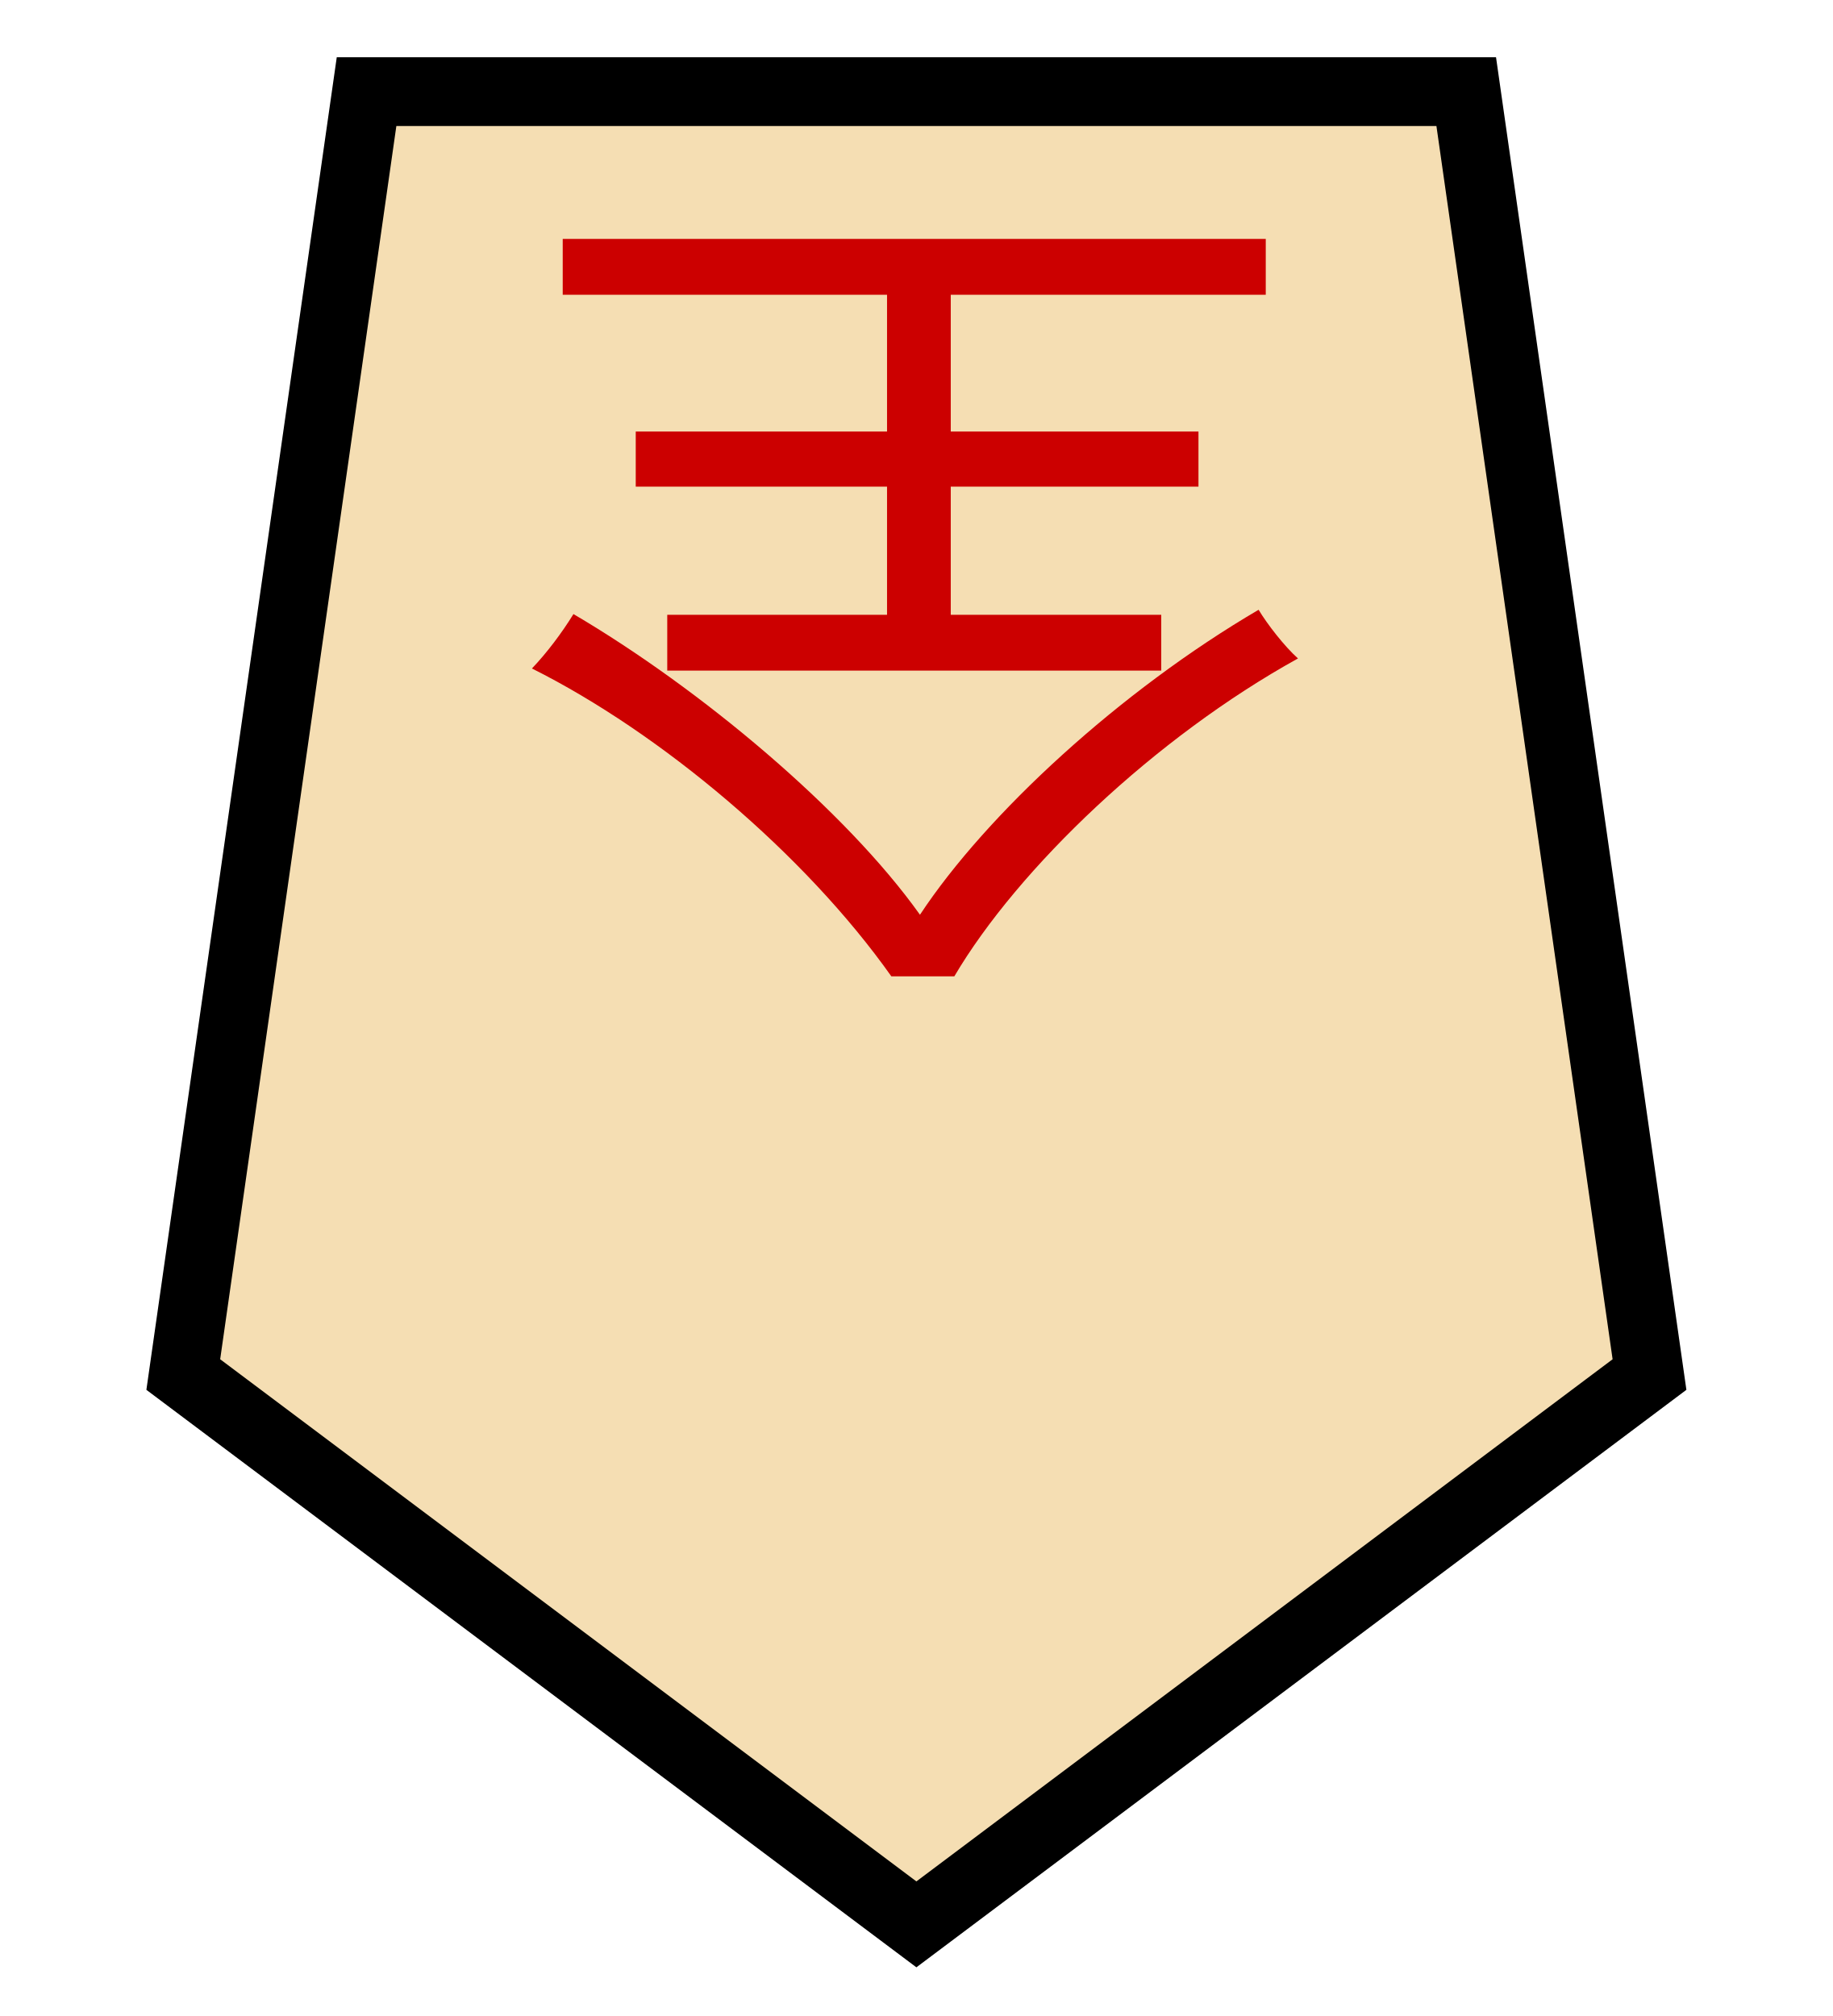
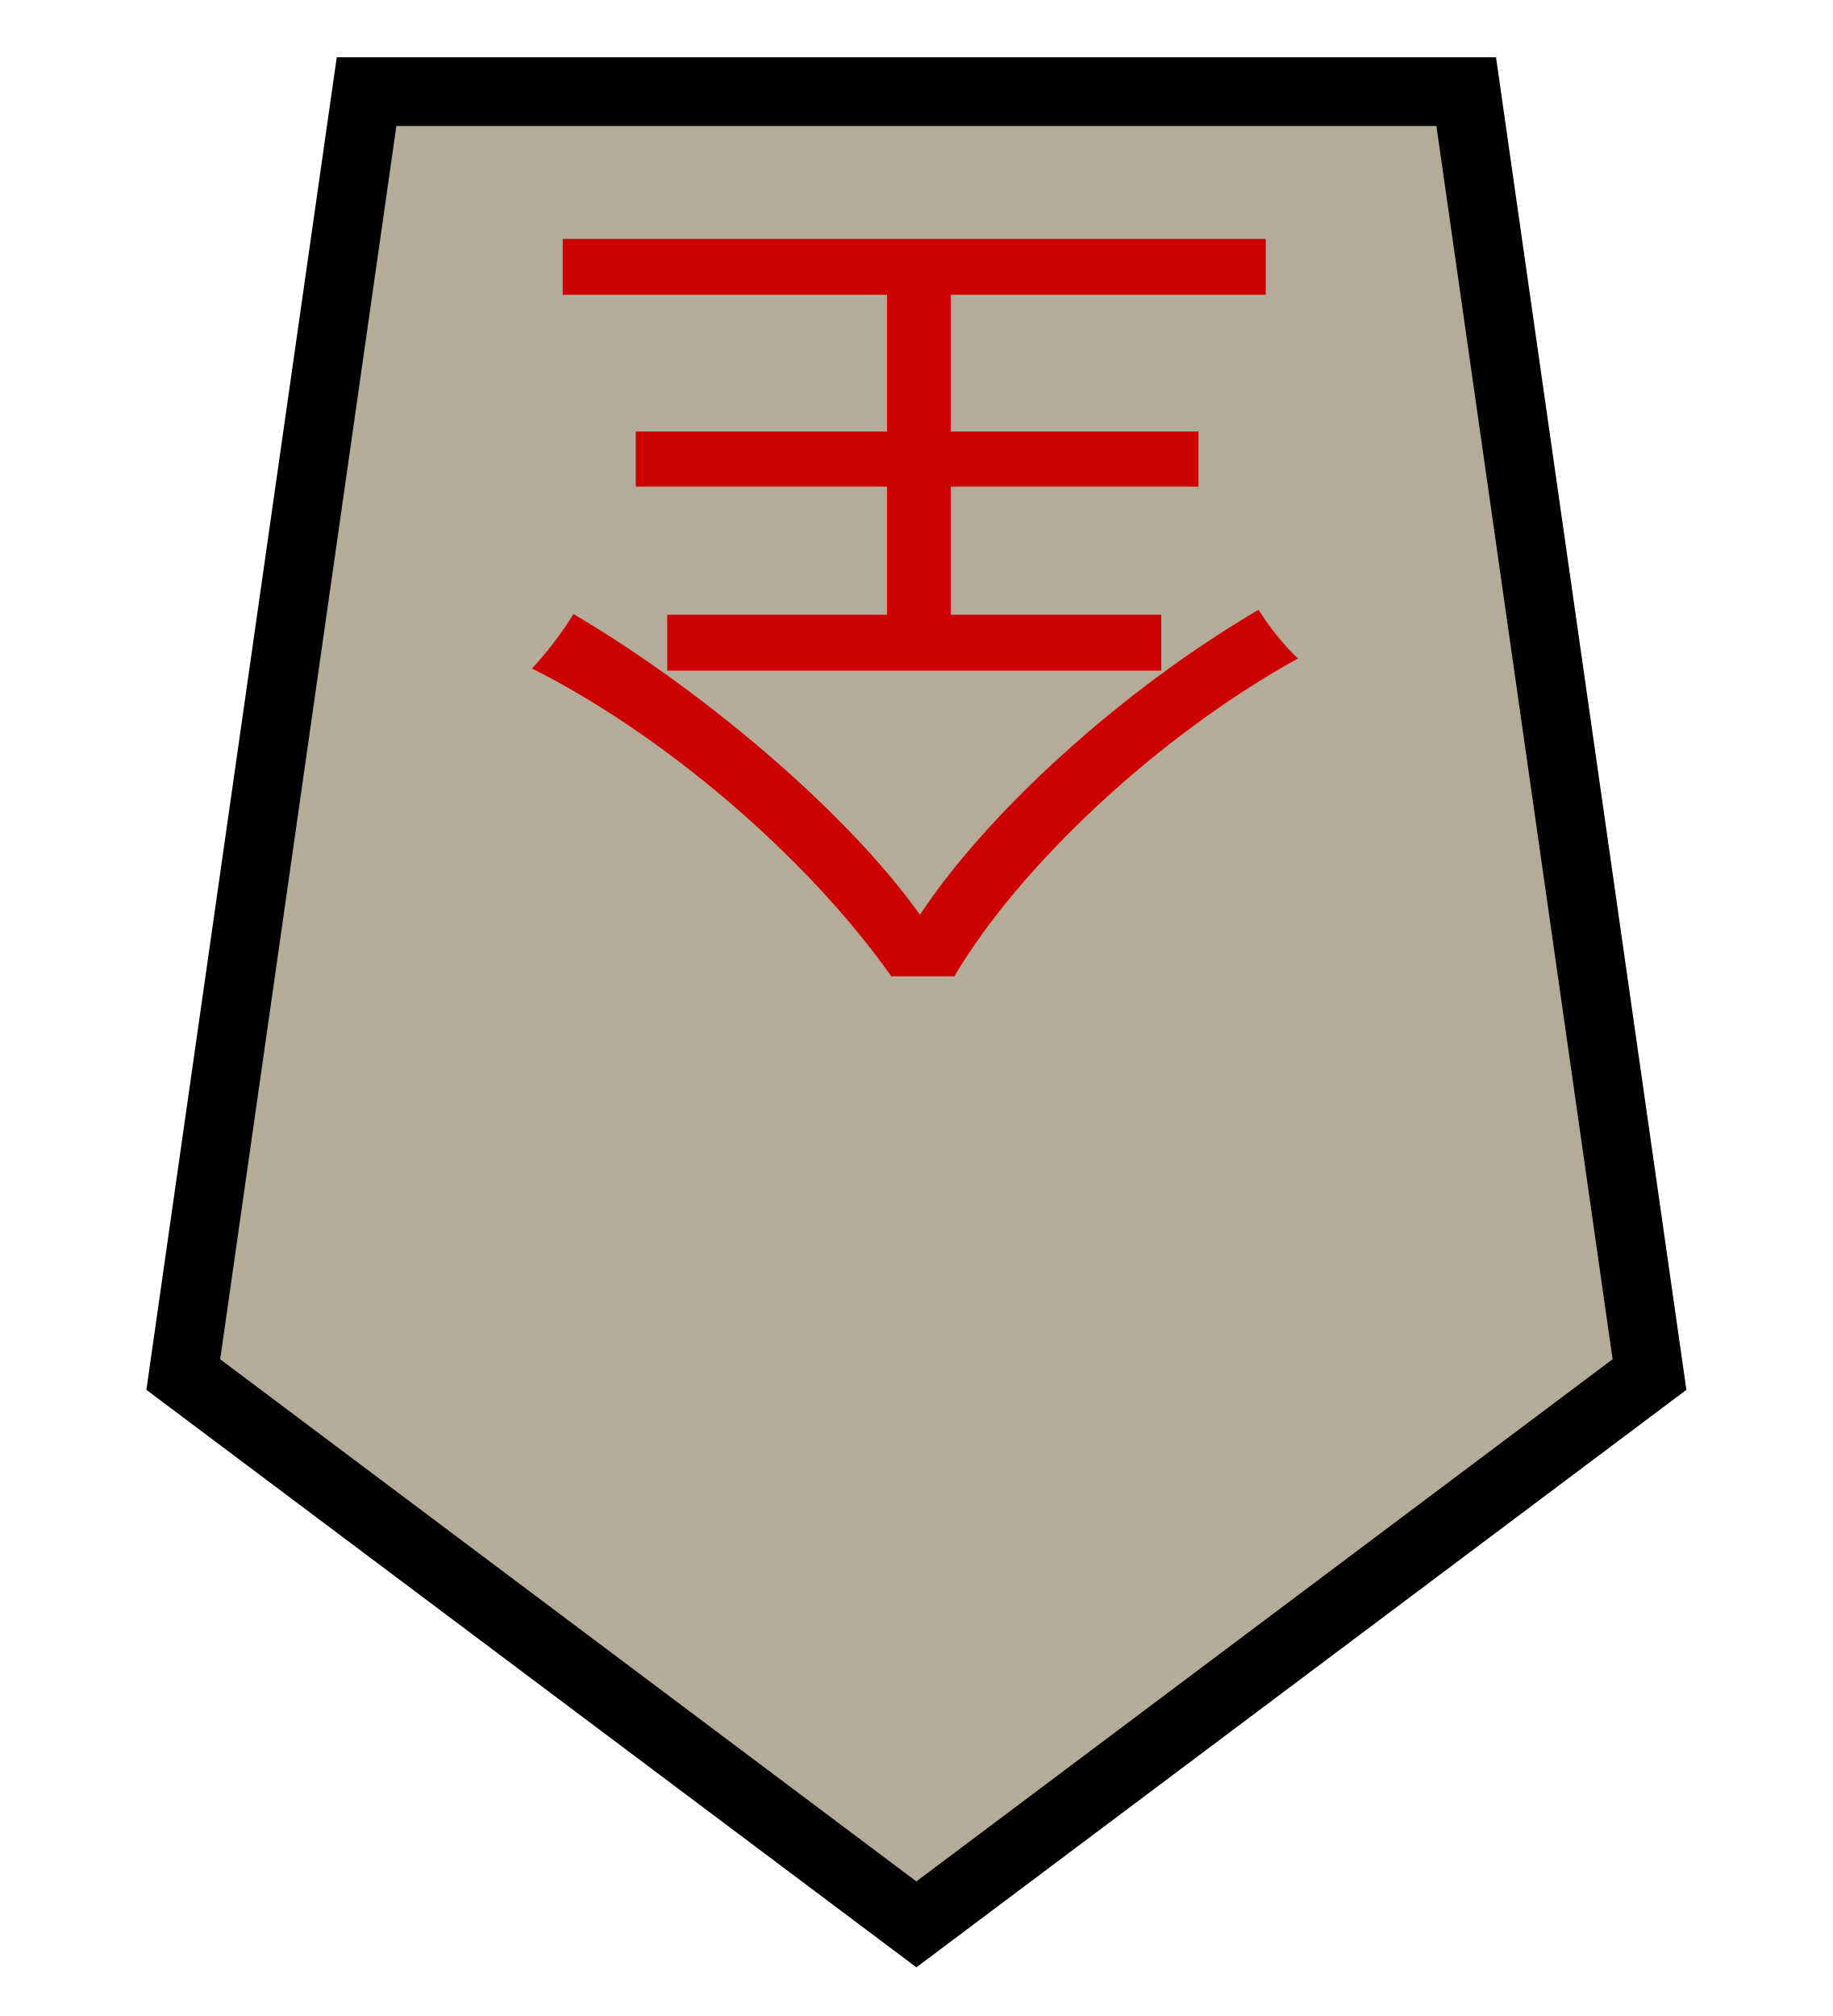
<svg xmlns="http://www.w3.org/2000/svg" viewBox="0 0 40 44" width="40" height="44">
  <g transform="rotate(180, 20.0, 22.0)">
-     <path d="M20 2 L36 14 L32 42 L8 42 L4 14 Z" fill="#f5deb3" stroke="#000000" stroke-width="1.5" />
+     <path d="M20 2 L36 14 L32 42 L8 42 L4 14 Z" fill="#b5ab99" stroke="#000000" stroke-width="1.5" />
    <text x="20.0" y="30" text-anchor="middle" dominant-baseline="central" font-size="18" font-family="serif" fill="#cc0000">全</text>
  </g>
</svg>
